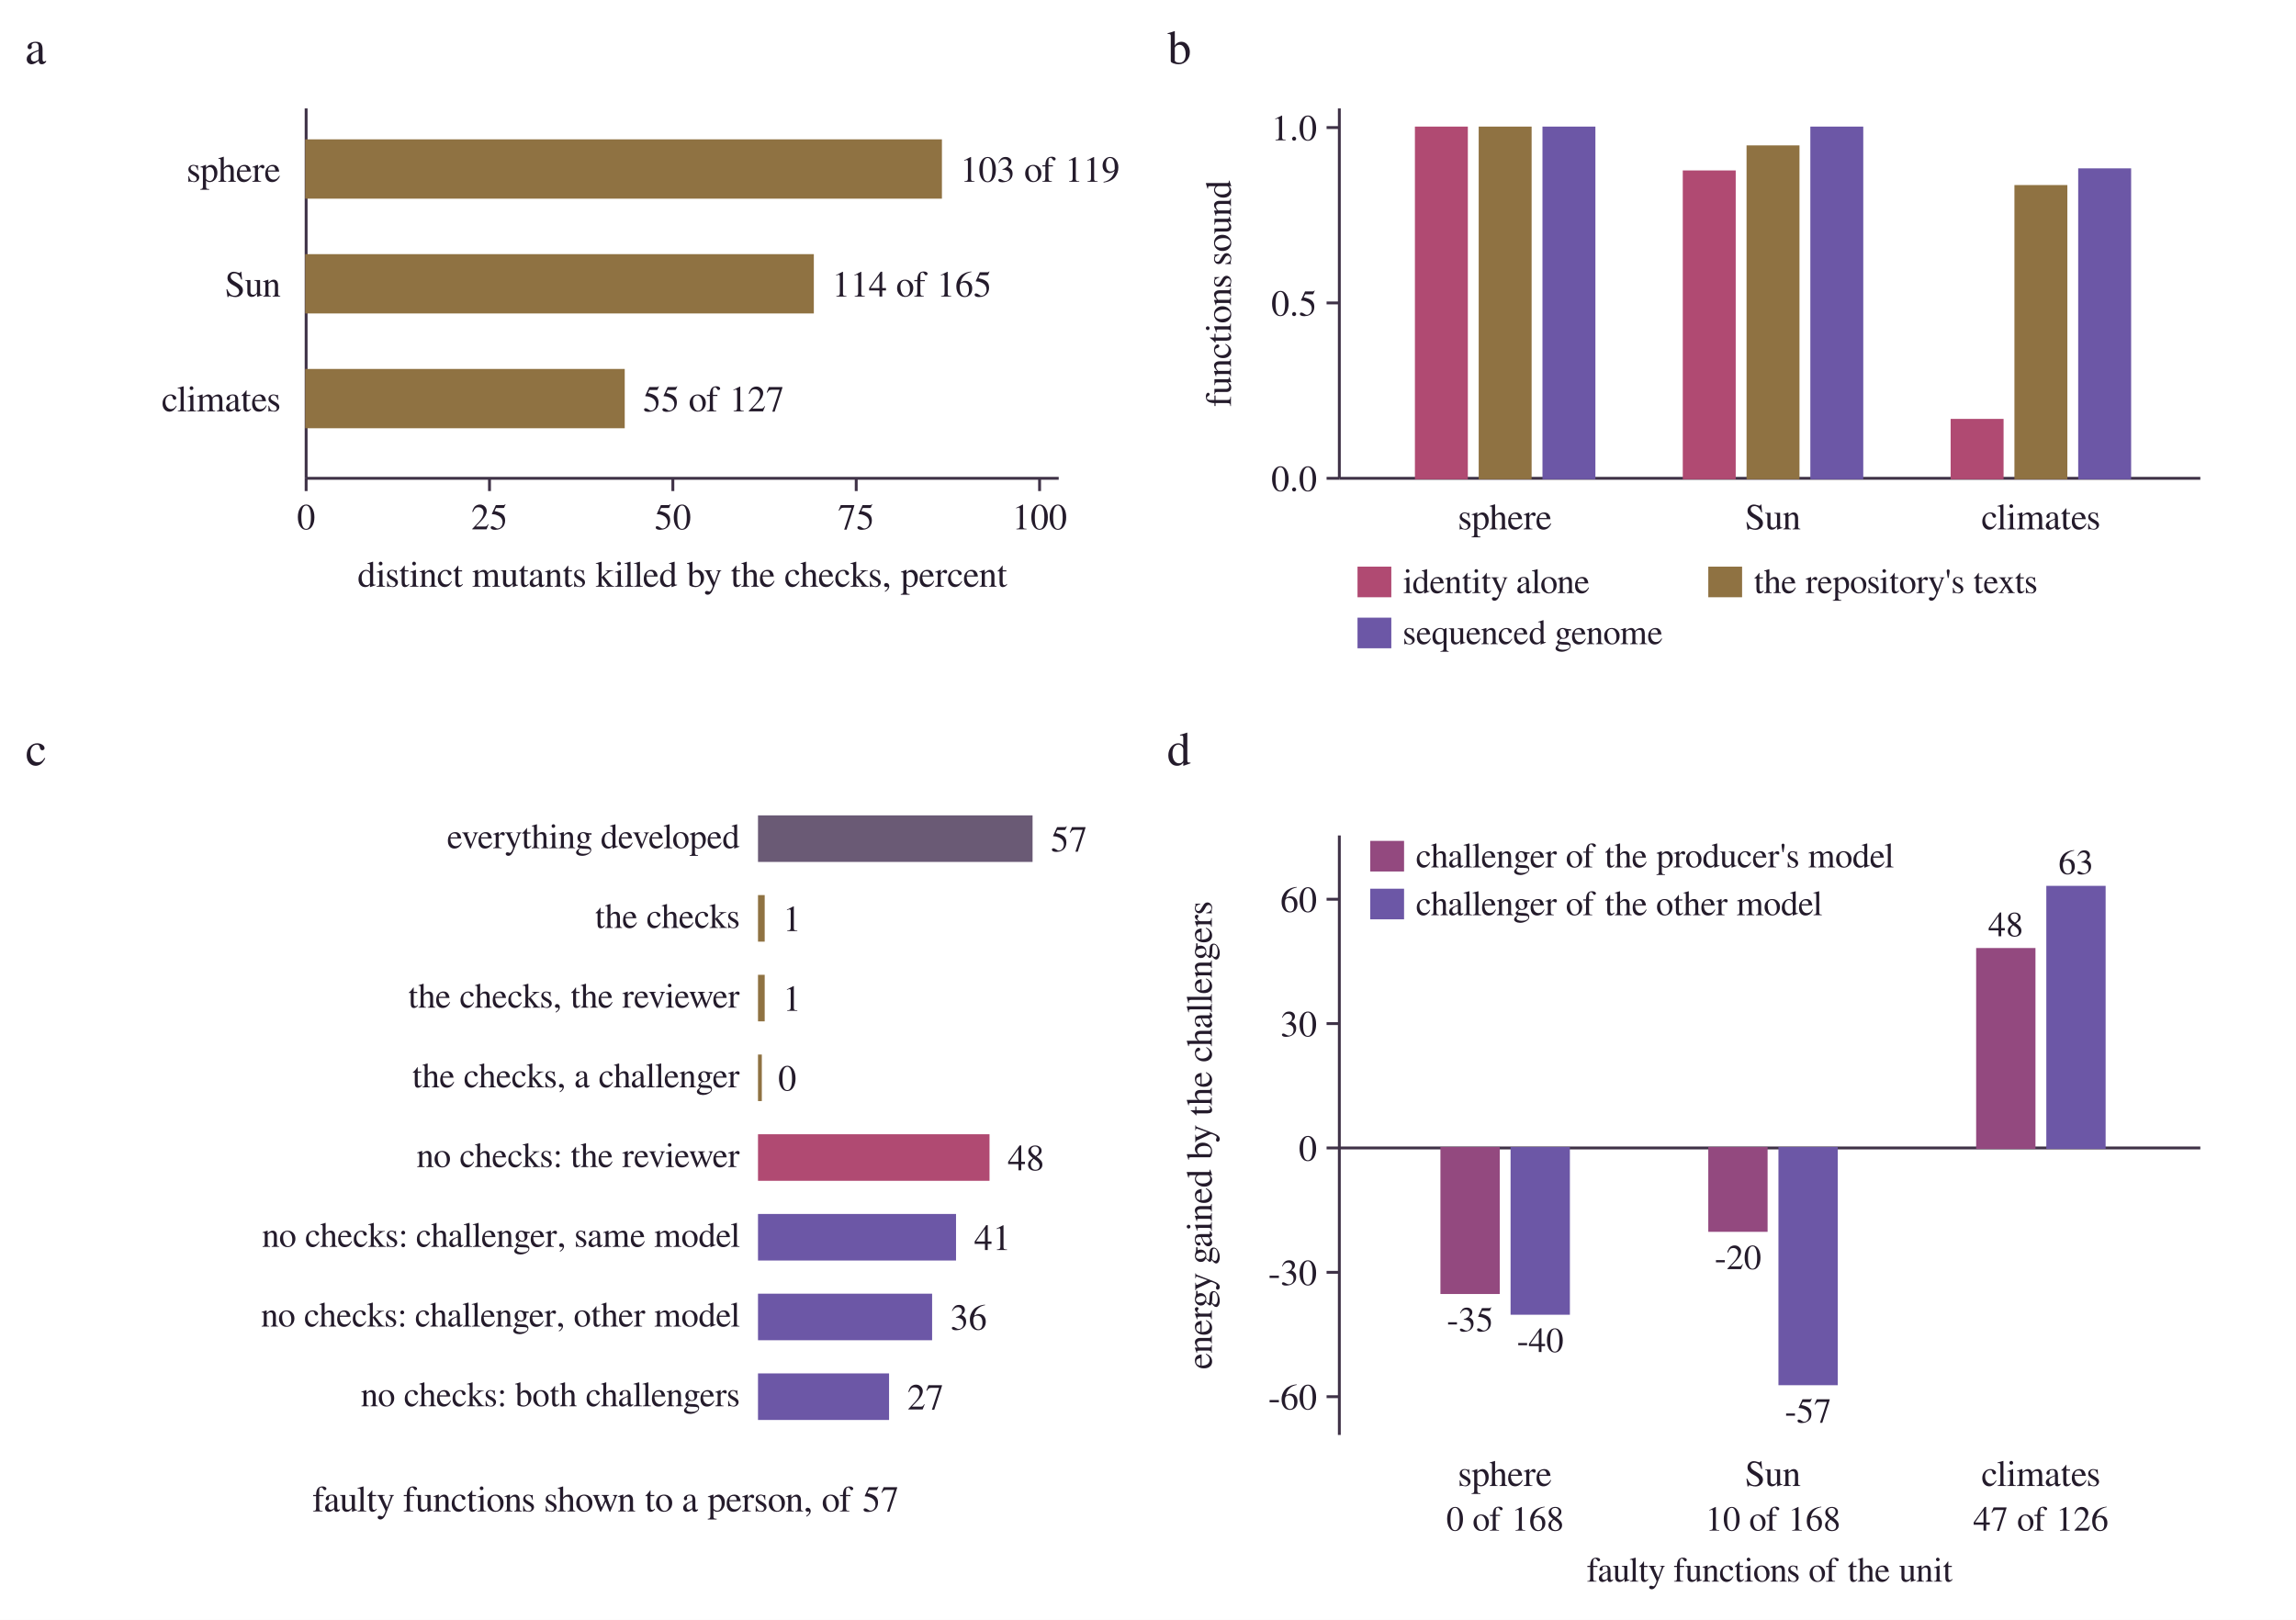
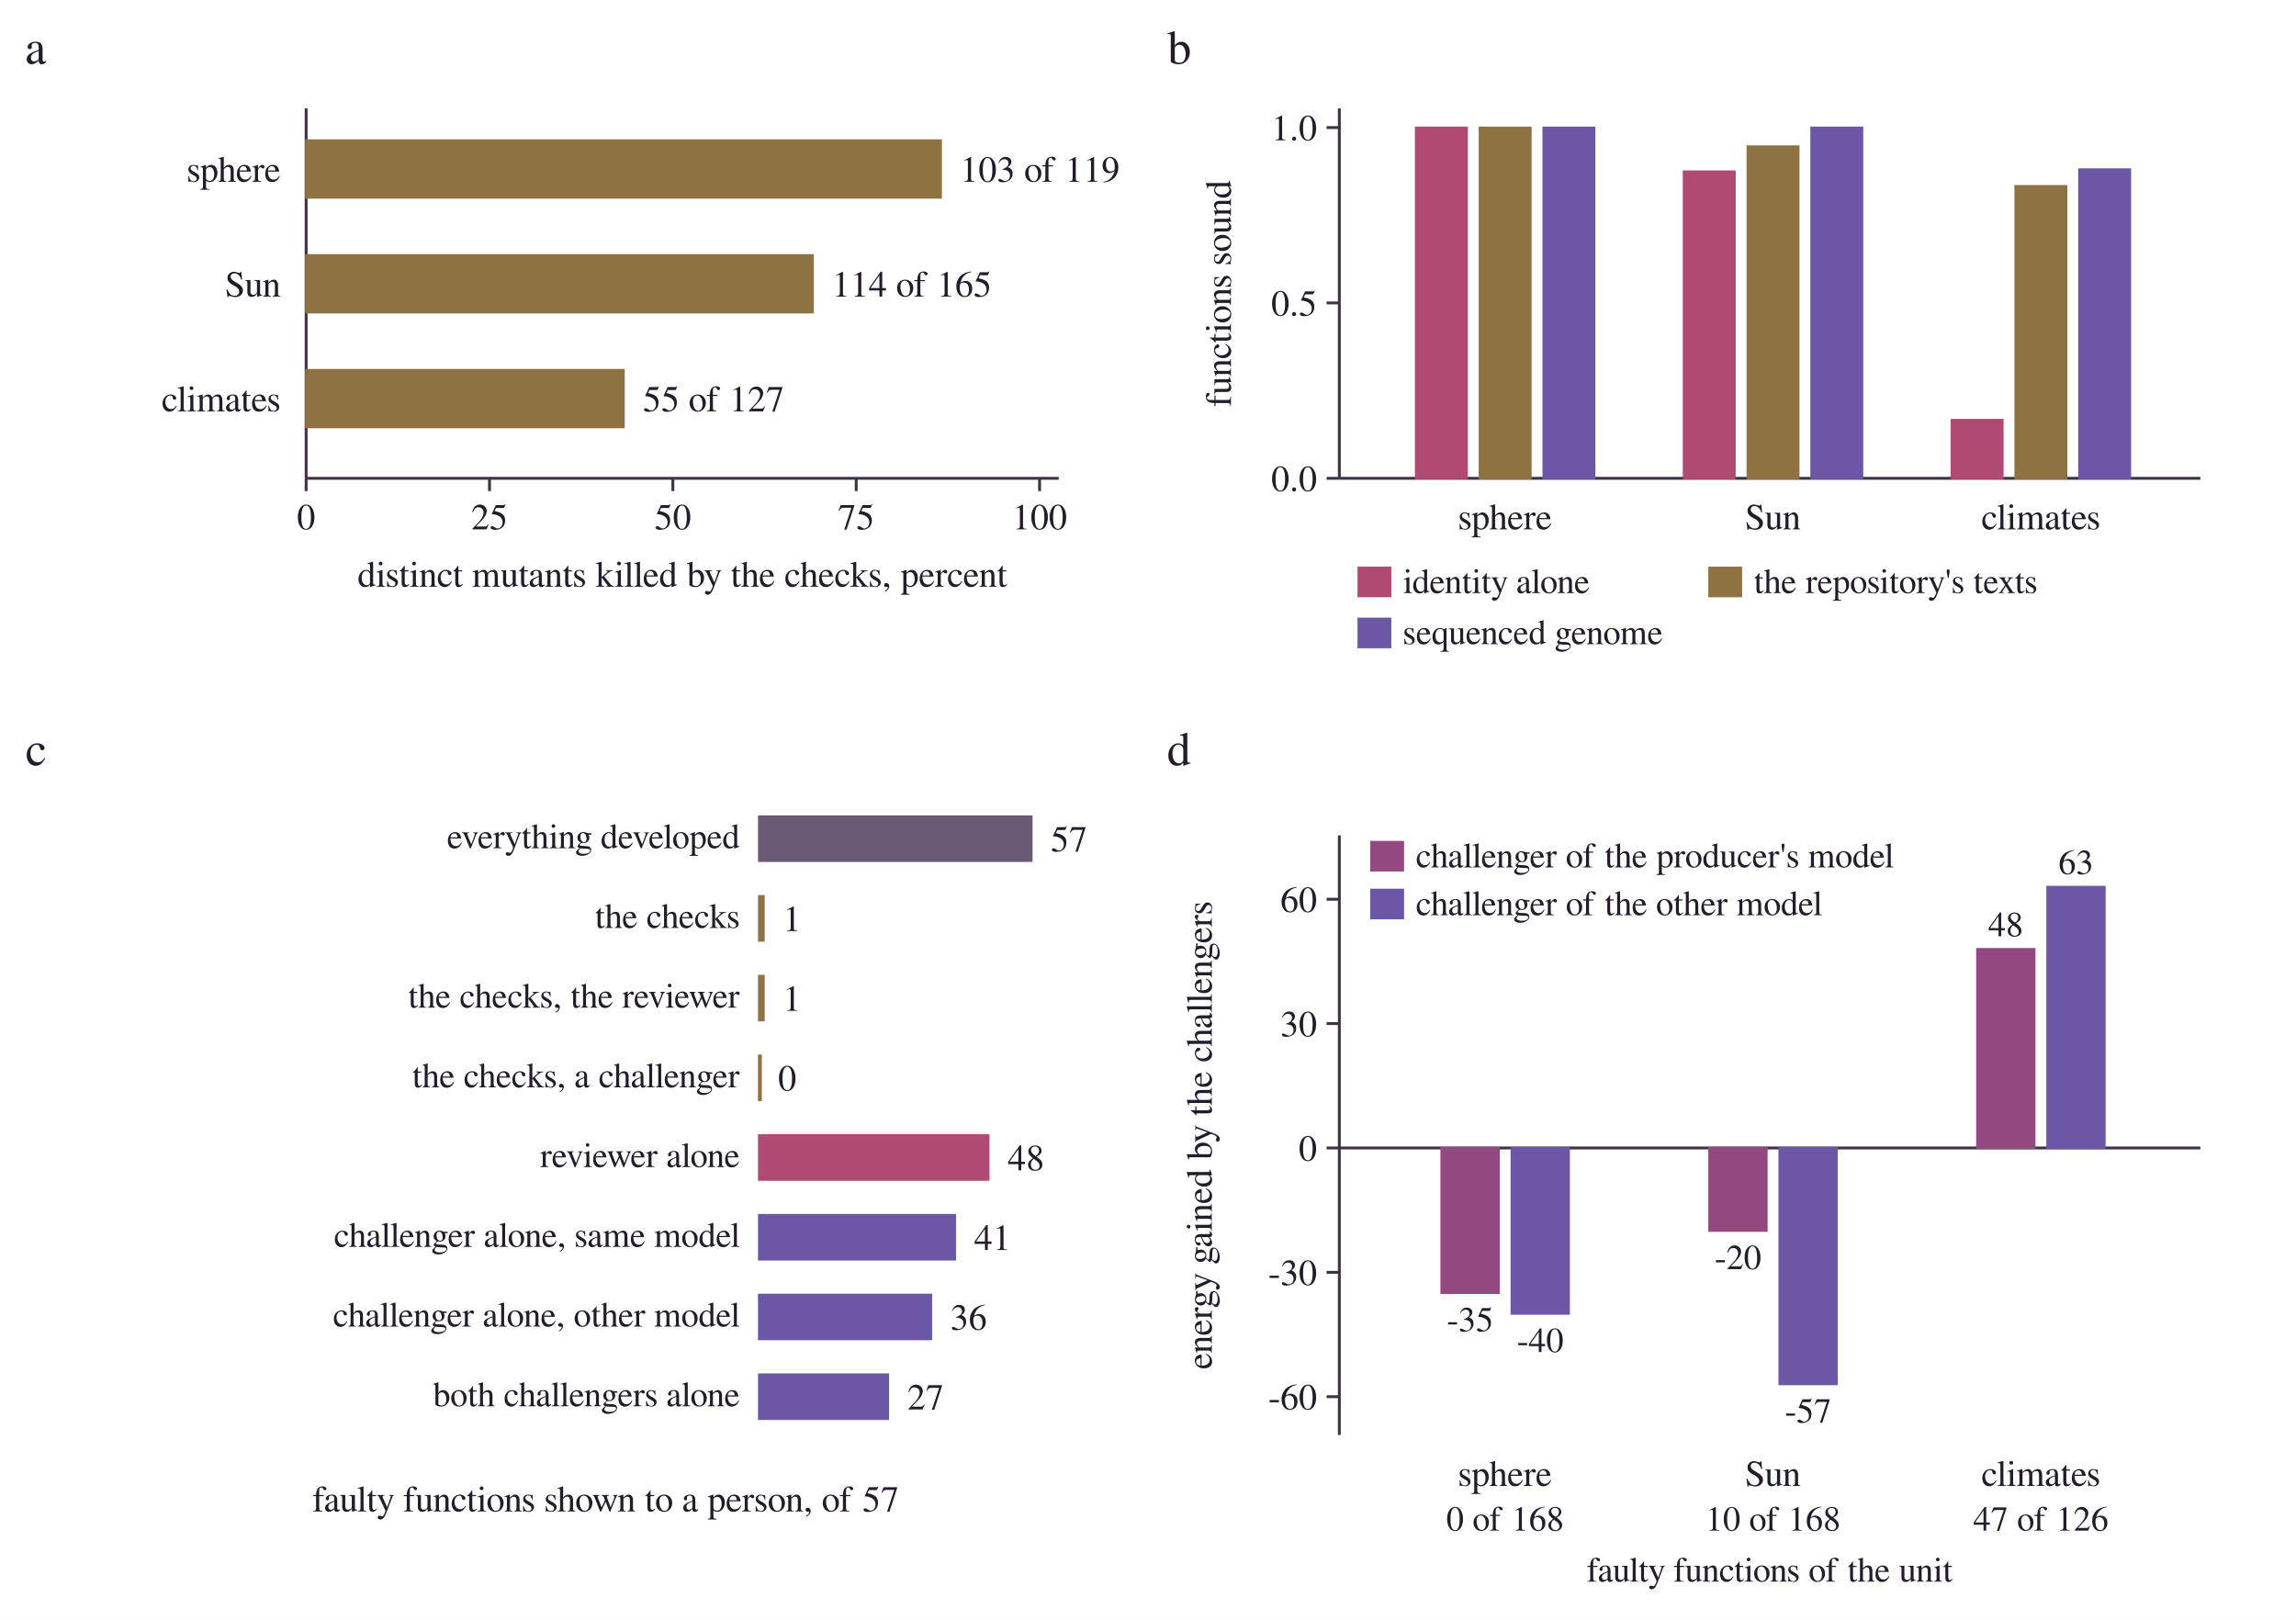
<svg xmlns="http://www.w3.org/2000/svg" viewBox="0 0 720 508" width="720" height="508" role="img" aria-label="Results of the case studies">
  <defs>
    <marker id="ink" viewBox="0 0 10 10" refX="8.6" refY="5" markerWidth="6.2" markerHeight="6.2" orient="auto-start-reverse">
      <path d="M0,1.2 L10,5 L0,8.8 z" fill="#3F3247" />
    </marker>
    <marker id="lilac" viewBox="0 0 10 10" refX="8.6" refY="5" markerWidth="6.2" markerHeight="6.2" orient="auto-start-reverse">
      <path d="M0,1.2 L10,5 L0,8.8 z" fill="#6C57A6" />
    </marker>
    <marker id="orchid" viewBox="0 0 10 10" refX="8.6" refY="5" markerWidth="6.2" markerHeight="6.2" orient="auto-start-reverse">
      <path d="M0,1.2 L10,5 L0,8.8 z" fill="#93497F" />
    </marker>
    <marker id="rose" viewBox="0 0 10 10" refX="8.6" refY="5" markerWidth="6.2" markerHeight="6.2" orient="auto-start-reverse">
      <path d="M0,1.2 L10,5 L0,8.8 z" fill="#B04A72" />
    </marker>
    <marker id="moss" viewBox="0 0 10 10" refX="8.6" refY="5" markerWidth="6.2" markerHeight="6.2" orient="auto-start-reverse">
      <path d="M0,1.2 L10,5 L0,8.8 z" fill="#4B7254" />
    </marker>
    <marker id="sand" viewBox="0 0 10 10" refX="8.6" refY="5" markerWidth="6.2" markerHeight="6.2" orient="auto-start-reverse">
      <path d="M0,1.2 L10,5 L0,8.8 z" fill="#8F7242" />
    </marker>
    <marker id="mute" viewBox="0 0 10 10" refX="8.6" refY="5" markerWidth="6.2" markerHeight="6.2" orient="auto-start-reverse">
      <path d="M0,1.2 L10,5 L0,8.8 z" fill="#6A5A75" />
    </marker>
    <marker id="blue" viewBox="0 0 10 10" refX="8.6" refY="5" markerWidth="6.2" markerHeight="6.2" orient="auto-start-reverse">
      <path d="M0,1.2 L10,5 L0,8.8 z" fill="#4F78A8" />
    </marker>
    <style>
      text { font-family: 'Source Serif 4', Georgia, 'Cambria Math', 'STIX Two Text', serif; fill: #241B2B; }
    </style>
  </defs>
  <rect width="720" height="508" fill="#FFFFFF" />
  <text x="8" y="20" font-size="15" text-anchor="start" font-weight="600">a</text>
  <line x1="96" y1="34" x2="96" y2="150" stroke="#3F3247" stroke-width="0.9" />
  <line x1="96" y1="150" x2="332" y2="150" stroke="#3F3247" stroke-width="0.9" />
  <line x1="96" y1="150" x2="96" y2="154" stroke="#3F3247" stroke-width="0.9" />
  <text x="96" y="166" font-size="11.5" text-anchor="middle">0</text>
  <line x1="153.5" y1="150" x2="153.5" y2="154" stroke="#3F3247" stroke-width="0.9" />
  <text x="153.5" y="166" font-size="11.5" text-anchor="middle">25</text>
  <line x1="211" y1="150" x2="211" y2="154" stroke="#3F3247" stroke-width="0.9" />
  <text x="211" y="166" font-size="11.5" text-anchor="middle">50</text>
  <line x1="268.5" y1="150" x2="268.5" y2="154" stroke="#3F3247" stroke-width="0.9" />
  <text x="268.5" y="166" font-size="11.5" text-anchor="middle">75</text>
  <line x1="326" y1="150" x2="326" y2="154" stroke="#3F3247" stroke-width="0.9" />
  <text x="326" y="166" font-size="11.5" text-anchor="middle">100</text>
  <text x="214" y="184" font-size="11.5" text-anchor="middle">distinct mutants killed by the checks, percent</text>
  <text x="88" y="57" font-size="11.5" text-anchor="end">sphere</text>
  <rect x="96" y="44" width="199.076" height="18" rx="0" fill="#8F7242" stroke="#8F7242" stroke-width="0.6" />
  <text x="301.076" y="57" font-size="11.5" text-anchor="start">103 of 119</text>
  <text x="88" y="93" font-size="11.5" text-anchor="end">Sun</text>
  <rect x="96" y="80" width="158.909" height="18" rx="0" fill="#8F7242" stroke="#8F7242" stroke-width="0.6" />
  <text x="260.909" y="93" font-size="11.5" text-anchor="start">114 of 165</text>
  <text x="88" y="129" font-size="11.5" text-anchor="end">climates</text>
  <rect x="96" y="116" width="99.606" height="18" rx="0" fill="#8F7242" stroke="#8F7242" stroke-width="0.6" />
  <text x="201.606" y="129" font-size="11.5" text-anchor="start">55 of 127</text>
  <text x="366" y="20" font-size="15" text-anchor="start" font-weight="600">b</text>
  <line x1="420" y1="34" x2="420" y2="150" stroke="#3F3247" stroke-width="0.9" />
  <line x1="420" y1="150" x2="690" y2="150" stroke="#3F3247" stroke-width="0.9" />
  <line x1="416" y1="150" x2="420" y2="150" stroke="#3F3247" stroke-width="0.9" />
  <text x="413" y="154" font-size="11.5" text-anchor="end">0.0</text>
  <line x1="416" y1="95" x2="420" y2="95" stroke="#3F3247" stroke-width="0.9" />
  <text x="413" y="99" font-size="11.5" text-anchor="end">0.5</text>
  <line x1="416" y1="40" x2="420" y2="40" stroke="#3F3247" stroke-width="0.9" />
  <text x="413" y="44" font-size="11.5" text-anchor="end">1.0</text>
  <text x="386" y="92" font-size="11.5" text-anchor="middle" transform="rotate(-90 386 92)">functions sound</text>
  <rect x="444" y="40" width="16" height="110" rx="0" fill="#B04A72" stroke="#B04A72" stroke-width="0.6" />
  <rect x="464" y="40" width="16" height="110" rx="0" fill="#8F7242" stroke="#8F7242" stroke-width="0.6" />
  <rect x="484" y="40" width="16" height="110" rx="0" fill="#6C57A6" stroke="#6C57A6" stroke-width="0.6" />
  <text x="472" y="166" font-size="11.5" text-anchor="middle">sphere</text>
  <rect x="528" y="53.75" width="16" height="96.25" rx="0" fill="#B04A72" stroke="#B04A72" stroke-width="0.6" />
  <rect x="548" y="45.893" width="16" height="104.107" rx="0" fill="#8F7242" stroke="#8F7242" stroke-width="0.6" />
  <rect x="568" y="40" width="16" height="110" rx="0" fill="#6C57A6" stroke="#6C57A6" stroke-width="0.6" />
  <text x="556" y="166" font-size="11.5" text-anchor="middle">Sun</text>
  <rect x="612" y="131.667" width="16" height="18.333" rx="0" fill="#B04A72" stroke="#B04A72" stroke-width="0.6" />
  <rect x="632" y="58.333" width="16" height="91.667" rx="0" fill="#8F7242" stroke="#8F7242" stroke-width="0.6" />
  <rect x="652" y="53.095" width="16" height="96.905" rx="0" fill="#6C57A6" stroke="#6C57A6" stroke-width="0.6" />
  <text x="640" y="166" font-size="11.5" text-anchor="middle">climates</text>
  <rect x="426" y="178" width="10" height="9" rx="0" fill="#B04A72" stroke="#B04A72" stroke-width="0.6" />
  <text x="440" y="186" font-size="11" text-anchor="start">identity alone</text>
  <rect x="536" y="178" width="10" height="9" rx="0" fill="#8F7242" stroke="#8F7242" stroke-width="0.6" />
  <text x="550" y="186" font-size="11" text-anchor="start">the repository's texts</text>
  <rect x="426" y="194" width="10" height="9" rx="0" fill="#6C57A6" stroke="#6C57A6" stroke-width="0.6" />
  <text x="440" y="202" font-size="11" text-anchor="start">sequenced genome</text>
  <text x="8" y="240" font-size="15" text-anchor="start" font-weight="600">c</text>
  <text x="232" y="266" font-size="11" text-anchor="end">everything developed</text>
  <rect x="238" y="256" width="85.5" height="14" rx="0" fill="#6A5A75" stroke="#6A5A75" stroke-width="0.6" />
  <text x="329.5" y="267" font-size="11.5" text-anchor="start">57</text>
  <text x="232" y="291" font-size="11" text-anchor="end">the checks</text>
  <rect x="238" y="281" width="1.5" height="14" rx="0" fill="#8F7242" stroke="#8F7242" stroke-width="0.6" />
  <text x="245.5" y="292" font-size="11.5" text-anchor="start">1</text>
  <text x="232" y="316" font-size="11" text-anchor="end">the checks, the reviewer</text>
  <rect x="238" y="306" width="1.5" height="14" rx="0" fill="#8F7242" stroke="#8F7242" stroke-width="0.6" />
  <text x="245.5" y="317" font-size="11.5" text-anchor="start">1</text>
  <text x="232" y="341" font-size="11" text-anchor="end">the checks, a challenger</text>
  <rect x="238" y="331" width="0.6" height="14" rx="0" fill="#8F7242" stroke="#8F7242" stroke-width="0.6" />
  <text x="244" y="342" font-size="11.5" text-anchor="start">0</text>
-   <text x="232" y="366" font-size="11" text-anchor="end">no checks: the reviewer</text>
+   <text x="232" y="366" font-size="11" text-anchor="end">reviewer alone</text>
  <rect x="238" y="356" width="72" height="14" rx="0" fill="#B04A72" stroke="#B04A72" stroke-width="0.6" />
  <text x="316" y="367" font-size="11.5" text-anchor="start">48</text>
-   <text x="232" y="391" font-size="11" text-anchor="end">no checks: challenger, same model</text>
+   <text x="232" y="391" font-size="11" text-anchor="end">challenger alone, same model</text>
  <rect x="238" y="381" width="61.5" height="14" rx="0" fill="#6C57A6" stroke="#6C57A6" stroke-width="0.6" />
  <text x="305.5" y="392" font-size="11.5" text-anchor="start">41</text>
-   <text x="232" y="416" font-size="11" text-anchor="end">no checks: challenger, other model</text>
+   <text x="232" y="416" font-size="11" text-anchor="end">challenger alone, other model</text>
  <rect x="238" y="406" width="54" height="14" rx="0" fill="#6C57A6" stroke="#6C57A6" stroke-width="0.6" />
  <text x="298" y="417" font-size="11.5" text-anchor="start">36</text>
-   <text x="232" y="441" font-size="11" text-anchor="end">no checks: both challengers</text>
+   <text x="232" y="441" font-size="11" text-anchor="end">both challengers alone</text>
  <rect x="238" y="431" width="40.5" height="14" rx="0" fill="#6C57A6" stroke="#6C57A6" stroke-width="0.6" />
  <text x="284.5" y="442" font-size="11.5" text-anchor="start">27</text>
  <text x="190" y="474" font-size="11.5" text-anchor="middle">faulty functions shown to a person, of 57</text>
  <text x="366" y="240" font-size="15" text-anchor="start" font-weight="600">d</text>
  <line x1="420" y1="262" x2="420" y2="450" stroke="#3F3247" stroke-width="0.9" />
  <line x1="420" y1="360" x2="690" y2="360" stroke="#3F3247" stroke-width="0.9" />
  <line x1="416" y1="438" x2="420" y2="438" stroke="#3F3247" stroke-width="0.9" />
  <text x="413" y="442" font-size="11.5" text-anchor="end">-60</text>
  <line x1="416" y1="399" x2="420" y2="399" stroke="#3F3247" stroke-width="0.9" />
  <text x="413" y="403" font-size="11.5" text-anchor="end">-30</text>
  <line x1="416" y1="360" x2="420" y2="360" stroke="#3F3247" stroke-width="0.9" />
  <text x="413" y="364" font-size="11.5" text-anchor="end">0</text>
  <line x1="416" y1="321" x2="420" y2="321" stroke="#3F3247" stroke-width="0.9" />
  <text x="413" y="325" font-size="11.5" text-anchor="end">30</text>
  <line x1="416" y1="282" x2="420" y2="282" stroke="#3F3247" stroke-width="0.9" />
  <text x="413" y="286" font-size="11.5" text-anchor="end">60</text>
  <text x="380" y="356" font-size="11.5" text-anchor="middle" transform="rotate(-90 380 356)">energy gained by the challengers</text>
  <rect x="452" y="360" width="18" height="45.5" rx="0" fill="#93497F" stroke="#93497F" stroke-width="0.6" />
  <text x="461" y="417.5" font-size="11" text-anchor="middle">-35</text>
  <rect x="474" y="360" width="18" height="52" rx="0" fill="#6C57A6" stroke="#6C57A6" stroke-width="0.6" />
  <text x="483" y="424" font-size="11" text-anchor="middle">-40</text>
  <text x="472" y="466" font-size="11.5" text-anchor="middle">sphere</text>
  <text x="472" y="480" font-size="11" text-anchor="middle" fill="#6A5A75">0 of 168</text>
  <rect x="536" y="360" width="18" height="26" rx="0" fill="#93497F" stroke="#93497F" stroke-width="0.6" />
  <text x="545" y="398" font-size="11" text-anchor="middle">-20</text>
  <rect x="558" y="360" width="18" height="74.1" rx="0" fill="#6C57A6" stroke="#6C57A6" stroke-width="0.6" />
  <text x="567" y="446.1" font-size="11" text-anchor="middle">-57</text>
  <text x="556" y="466" font-size="11.5" text-anchor="middle">Sun</text>
  <text x="556" y="480" font-size="11" text-anchor="middle" fill="#6A5A75">10 of 168</text>
  <rect x="620" y="297.6" width="18" height="62.4" rx="0" fill="#93497F" stroke="#93497F" stroke-width="0.6" />
  <text x="629" y="293.6" font-size="11" text-anchor="middle">48</text>
  <rect x="642" y="278.1" width="18" height="81.9" rx="0" fill="#6C57A6" stroke="#6C57A6" stroke-width="0.6" />
  <text x="651" y="274.1" font-size="11" text-anchor="middle">63</text>
  <text x="640" y="466" font-size="11.5" text-anchor="middle">climates</text>
  <text x="640" y="480" font-size="11" text-anchor="middle" fill="#6A5A75">47 of 126</text>
  <text x="555" y="496" font-size="11" text-anchor="middle" fill="#6A5A75">faulty functions of the unit</text>
  <rect x="430" y="264" width="10" height="9" rx="0" fill="#93497F" stroke="#93497F" stroke-width="0.6" />
  <text x="444" y="272" font-size="11" text-anchor="start">challenger of the producer's model</text>
  <rect x="430" y="279" width="10" height="9" rx="0" fill="#6C57A6" stroke="#6C57A6" stroke-width="0.6" />
  <text x="444" y="287" font-size="11" text-anchor="start">challenger of the other model</text>
</svg>
